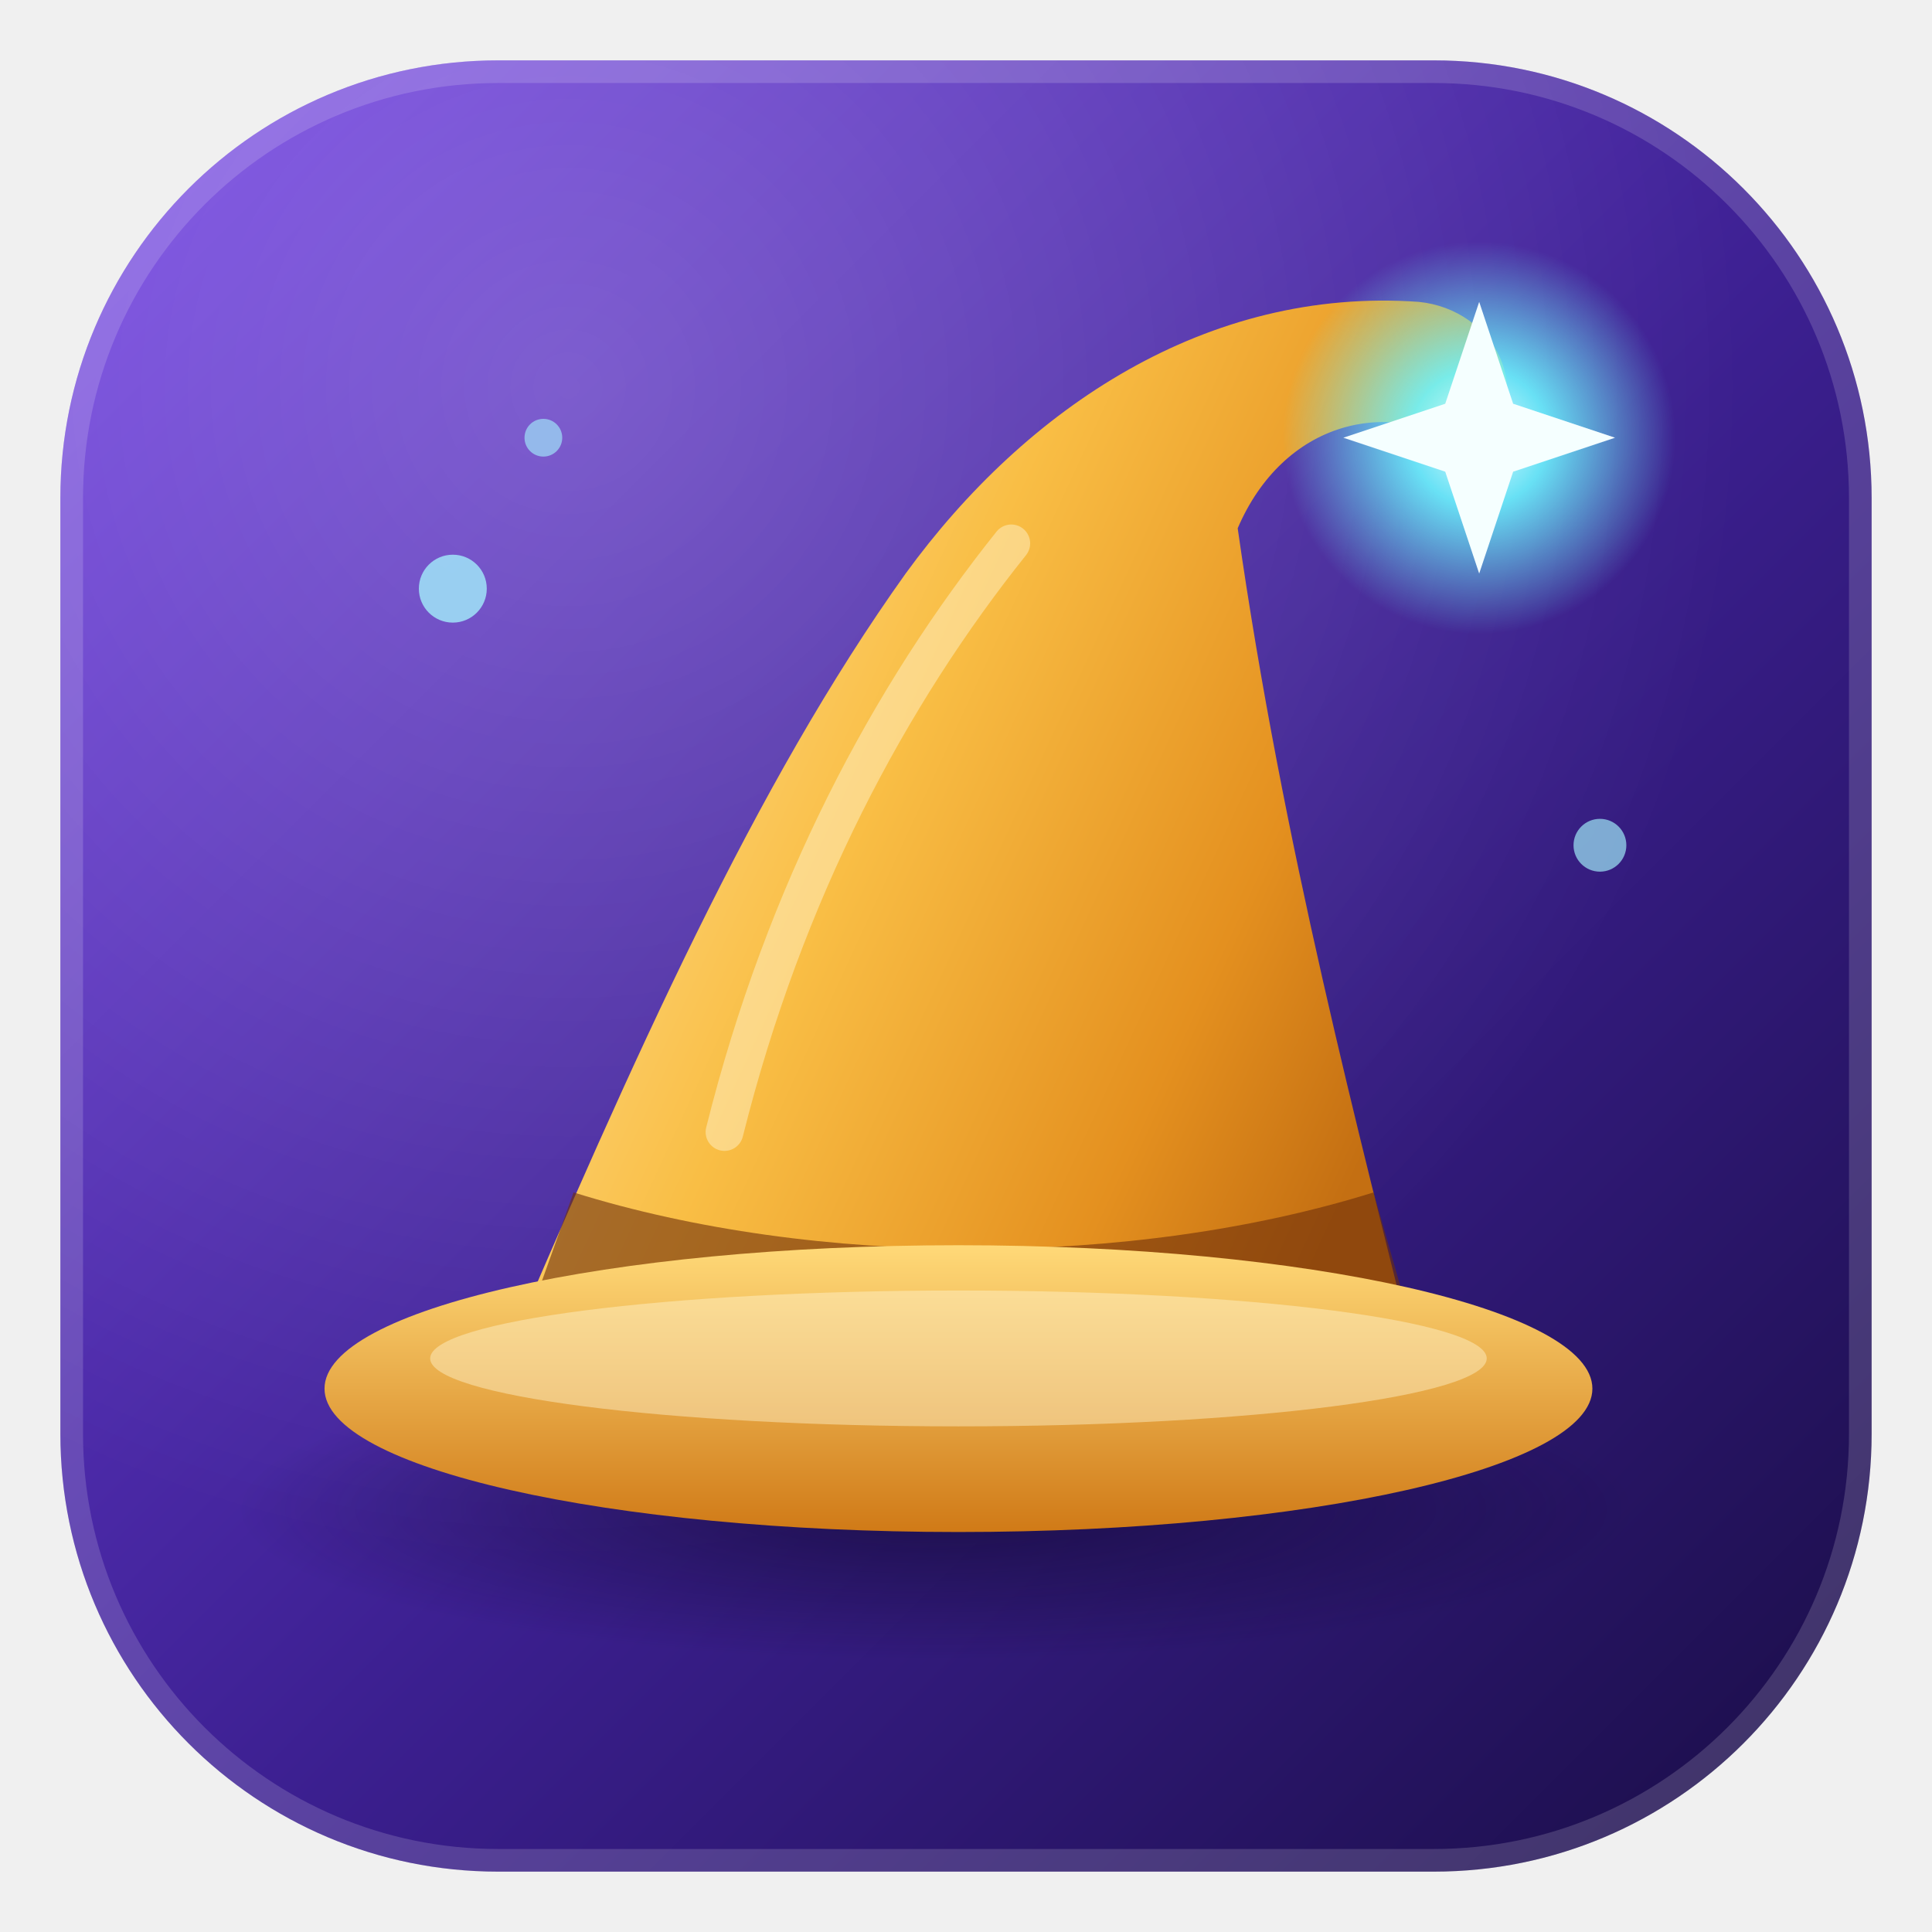
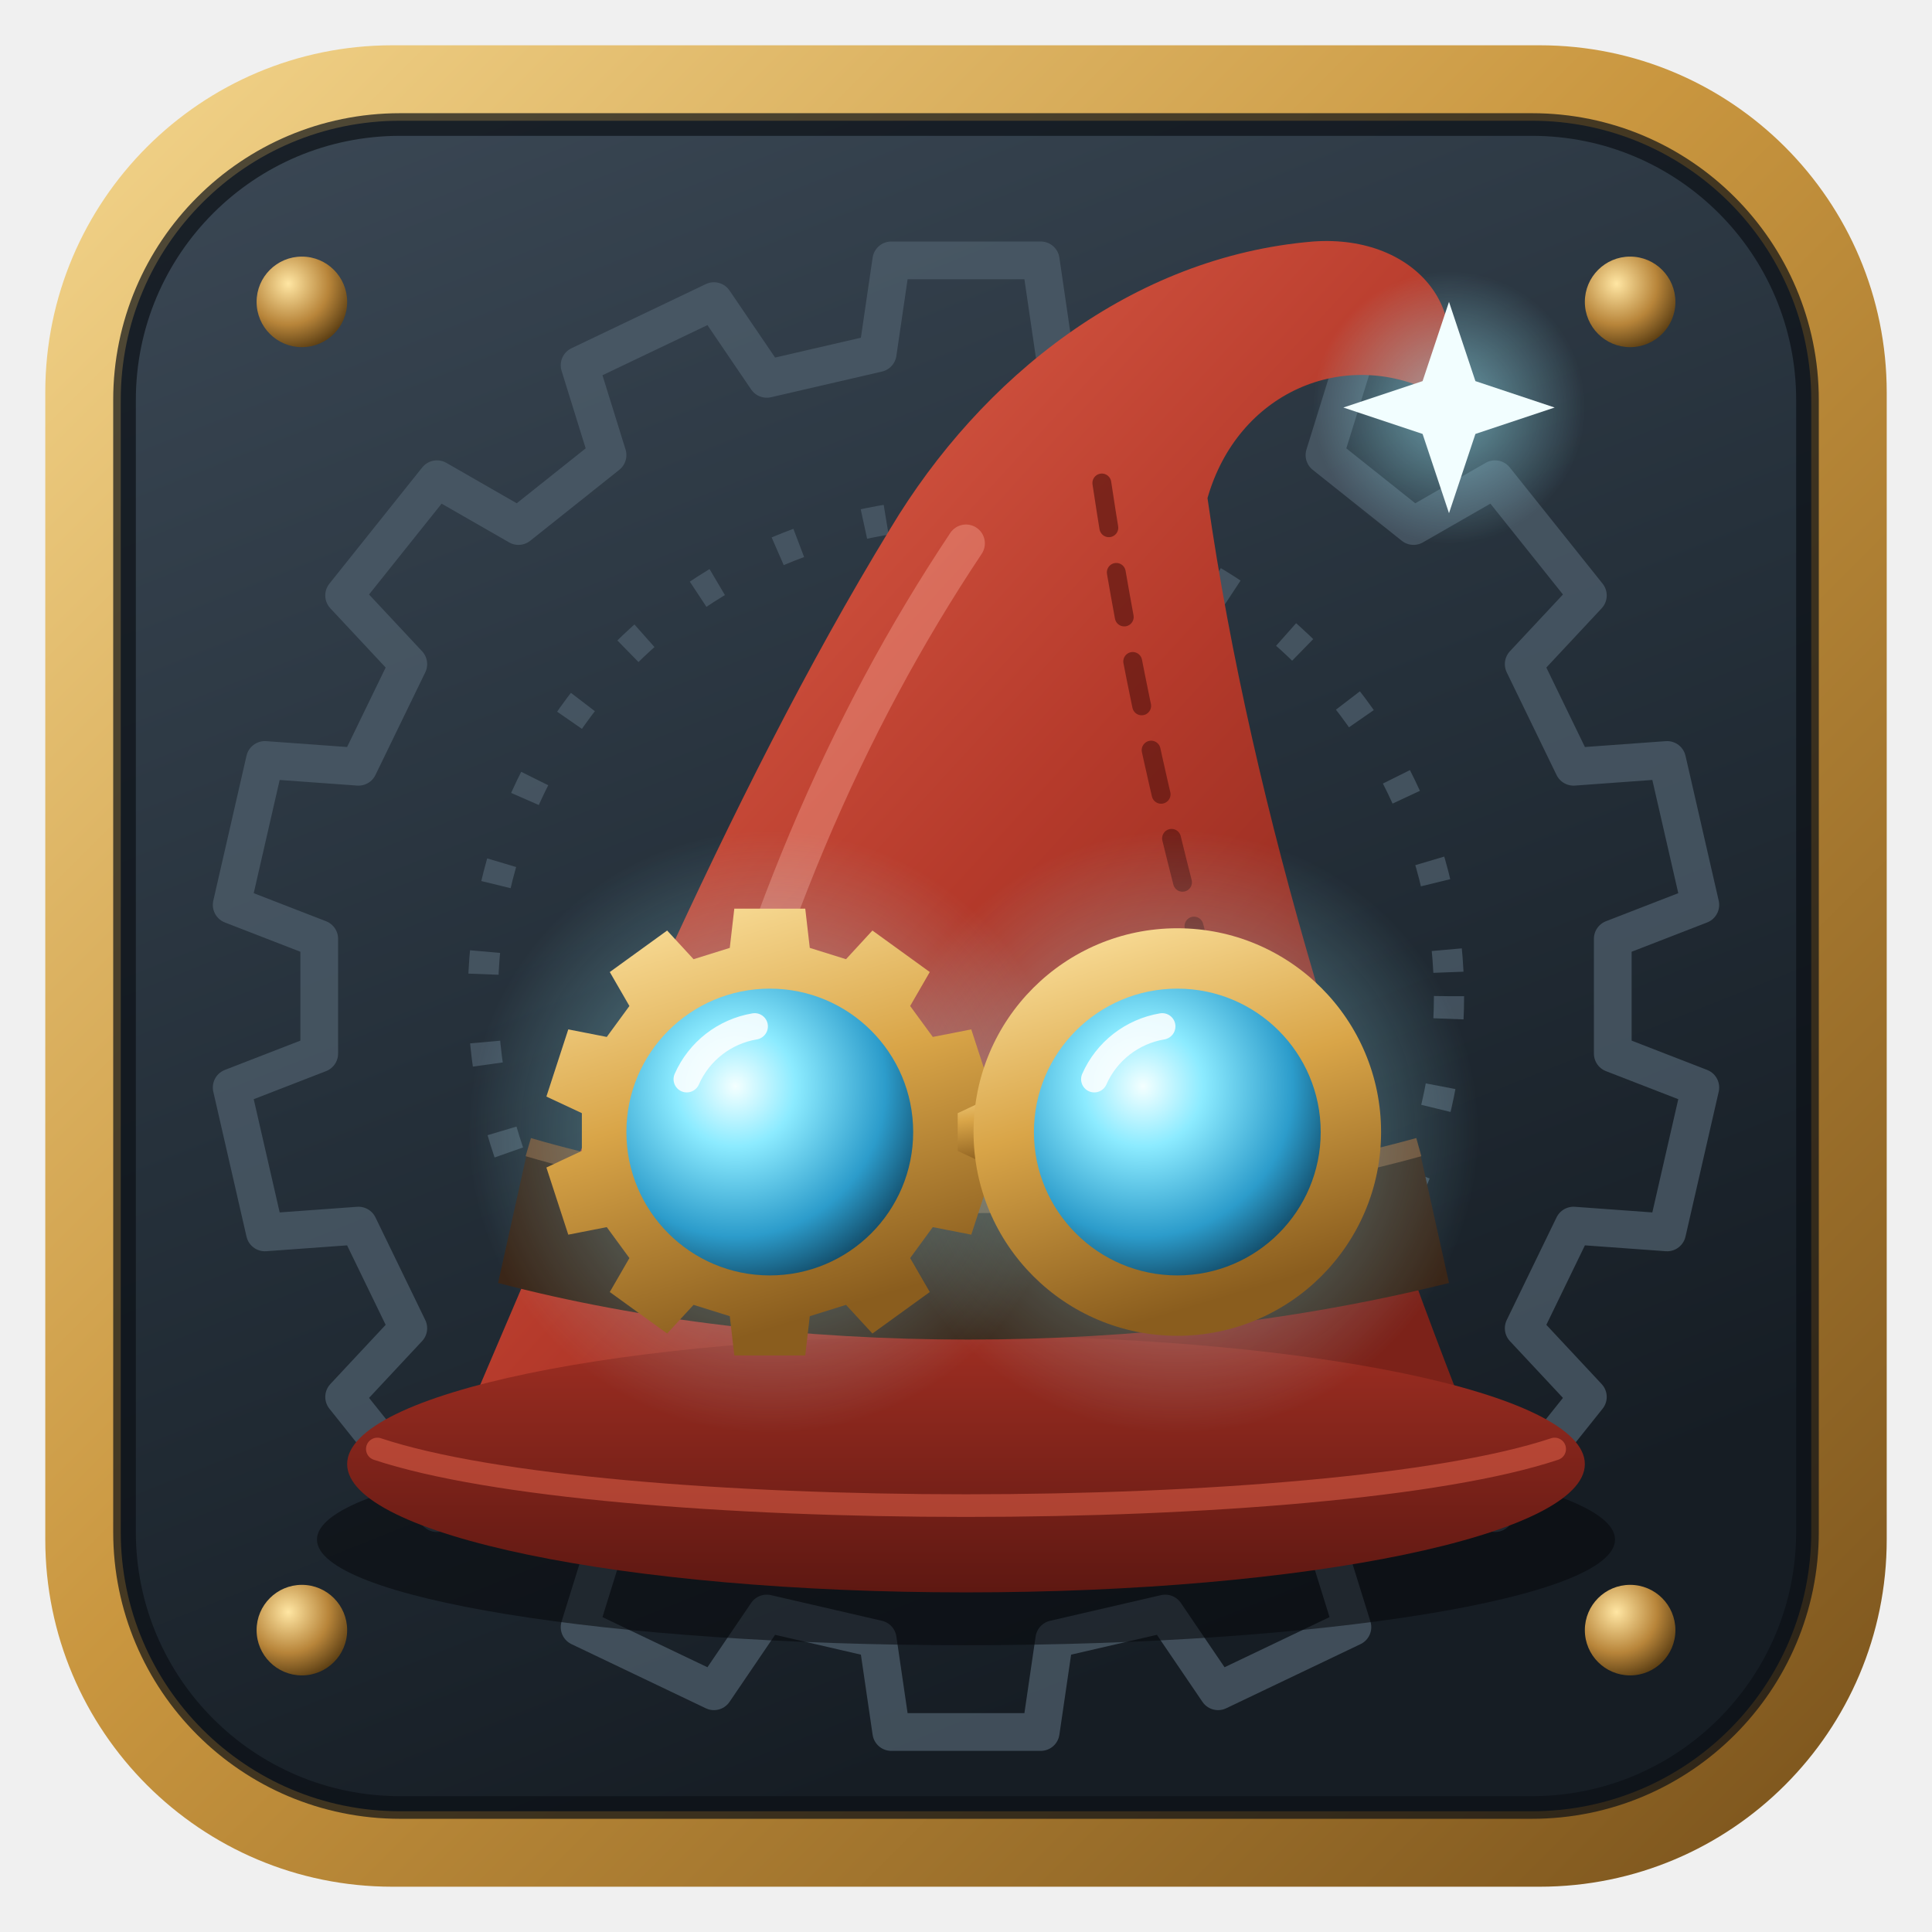
<svg xmlns="http://www.w3.org/2000/svg" viewBox="0 0 256 256">
  <defs>
-     <linearGradient id="tile" x1="0" y1="0" x2="1" y2="1">
-       <stop offset="0" stop-color="#7444E6" />
-       <stop offset="0.55" stop-color="#3B1F8F" />
-       <stop offset="1" stop-color="#190D45" />
+     <linearGradient id="plate" x1="0" y1="0" x2="0.4" y2="1">
+       <stop offset="0" stop-color="#3B4855" />
+       <stop offset="0.55" stop-color="#25303A" />
+       <stop offset="1" stop-color="#161D24" />
    </linearGradient>
-     <radialGradient id="sheen" cx="0.28" cy="0.18" r="0.65">
-       <stop offset="0" stop-color="#FFFFFF" stop-opacity="0.20" />
-       <stop offset="1" stop-color="#FFFFFF" stop-opacity="0" />
-     </radialGradient>
-     <linearGradient id="gold" gradientUnits="userSpaceOnUse" x1="66" y1="60" x2="196" y2="120">
-       <stop offset="0" stop-color="#FFE8A8" />
-       <stop offset="0.45" stop-color="#F9BE45" />
-       <stop offset="0.8" stop-color="#E4901F" />
-       <stop offset="1" stop-color="#C46F12" />
+     <linearGradient id="bezel" x1="0" y1="0" x2="1" y2="1">
+       <stop offset="0" stop-color="#F3D58C" />
+       <stop offset="0.45" stop-color="#C9963F" />
+       <stop offset="1" stop-color="#7A531C" />
+     </linearGradient>
+     <linearGradient id="cloth" gradientUnits="userSpaceOnUse" x1="70" y1="60" x2="190" y2="170">
+       <stop offset="0" stop-color="#E0604A" />
+       <stop offset="0.5" stop-color="#B53A2B" />
+       <stop offset="1" stop-color="#7C2219" />
    </linearGradient>
    <linearGradient id="brim" x1="0" y1="0" x2="0" y2="1">
-       <stop offset="0" stop-color="#FFD978" />
-       <stop offset="1" stop-color="#D07A17" />
+       <stop offset="0" stop-color="#9E2E22" />
+       <stop offset="1" stop-color="#5E1812" />
    </linearGradient>
-     <radialGradient id="spark" cx="0.5" cy="0.5" r="0.5">
-       <stop offset="0" stop-color="#F0FFFF" />
-       <stop offset="0.35" stop-color="#6CF5FF" stop-opacity="0.9" />
-       <stop offset="1" stop-color="#6CF5FF" stop-opacity="0" />
+     <linearGradient id="rim" x1="0" y1="0" x2="0.3" y2="1">
+       <stop offset="0" stop-color="#FFE7A6" />
+       <stop offset="0.5" stop-color="#D9A548" />
+       <stop offset="1" stop-color="#8A5D1E" />
+     </linearGradient>
+     <radialGradient id="lens" cx="0.38" cy="0.34" r="0.7">
+       <stop offset="0" stop-color="#F4FFFF" />
+       <stop offset="0.3" stop-color="#8CEBFF" />
+       <stop offset="0.75" stop-color="#2C9CCB" />
+       <stop offset="1" stop-color="#14516F" />
    </radialGradient>
-     <radialGradient id="ground" cx="0.5" cy="0.5" r="0.5">
-       <stop offset="0" stop-color="#0B0624" stop-opacity="0.55" />
-       <stop offset="1" stop-color="#0B0624" stop-opacity="0" />
+     <radialGradient id="glow" cx="0.5" cy="0.5" r="0.5">
+       <stop offset="0" stop-color="#9FF1FF" stop-opacity="0.55" />
+       <stop offset="1" stop-color="#9FF1FF" stop-opacity="0" />
+     </radialGradient>
+     <radialGradient id="rivet" cx="0.35" cy="0.3" r="0.75">
+       <stop offset="0" stop-color="#FFE6A3" />
+       <stop offset="0.6" stop-color="#B8853A" />
+       <stop offset="1" stop-color="#5C3F14" />
    </radialGradient>
  </defs>
-   <rect x="8" y="8" width="240" height="240" rx="58" fill="url(#tile)" />
-   <rect x="8" y="8" width="240" height="240" rx="58" fill="url(#sheen)" />
-   <rect x="9.5" y="9.5" width="237" height="237" rx="56.5" fill="none" stroke="#FFFFFF" stroke-opacity="0.16" stroke-width="3" />
-   <ellipse cx="124" cy="200" rx="92" ry="20" fill="url(#ground)" />
-   <path d="M66 182 C 84 140, 100 104, 120 76 C 136 54, 160 38, 188 40 C 198 41, 204 52, 196 60 C 184 52, 170 56, 164 70 C 170 112, 180 150, 188 182 Z" fill="url(#gold)" />
-   <path d="M96 150 C 104 118, 118 92, 134 72" fill="none" stroke="#FFF6D6" stroke-opacity="0.45" stroke-width="5" stroke-linecap="round" />
-   <path d="M76 158 C 108 168, 150 168, 182 158 L 186 172 C 150 182, 106 182, 71 172 Z" fill="#6E2F0A" fill-opacity="0.6" />
-   <ellipse cx="127" cy="184" rx="84" ry="19" fill="url(#brim)" />
-   <ellipse cx="127" cy="180" rx="70" ry="9" fill="#FFF4CF" fill-opacity="0.45" />
-   <circle cx="196" cy="58" r="26" fill="url(#spark)" />
-   <path d="M196 40 L200.5 53.5 L214 58 L200.5 62.5 L196 76 L191.5 62.5 L178 58 L191.5 53.5 Z" fill="#F5FFFF" />
-   <circle cx="60" cy="78" r="4.5" fill="#A6F8FF" fill-opacity="0.75" />
-   <circle cx="72" cy="58" r="2.5" fill="#A6F8FF" fill-opacity="0.6" />
-   <circle cx="212" cy="112" r="3.5" fill="#A6F8FF" fill-opacity="0.65" />
+   <rect x="6" y="6" width="244" height="244" rx="46" fill="url(#bezel)" />
+   <rect x="16" y="16" width="224" height="224" rx="37" fill="url(#plate)" />
+   <rect x="16.5" y="16.5" width="223" height="223" rx="36.5" fill="none" stroke="#0C1116" stroke-opacity="0.7" stroke-width="3" />
+   <g fill="url(#rivet)">
+     <circle cx="40" cy="40" r="6" />
+     <circle cx="216" cy="40" r="6" />
+     <circle cx="40" cy="216" r="6" />
+     <circle cx="216" cy="216" r="6" />
+   </g>
+   <g fill="none" stroke="#4E5D6B" stroke-opacity="0.75">
+     <path stroke-width="5" stroke-linejoin="round" d="M116.3 46.8 L118.1 34.5 L137.9 34.5 L139.7 46.8 L154.4 50.2 L161.4 39.9 L179.2 48.4 L175.5 60.3 L187.3 69.7 L198.1 63.5 L210.4 78.9 L201.9 88.0 L208.5 101.6 L220.9 100.7 L225.3 119.9 L213.7 124.4 L213.7 139.6 L225.3 144.1 L220.9 163.3 L208.5 162.4 L201.9 176.0 L210.4 185.1 L198.1 200.5 L187.3 194.3 L175.5 203.7 L179.2 215.6 L161.4 224.1 L154.4 213.8 L139.7 217.2 L137.9 229.5 L118.1 229.5 L116.3 217.2 L101.6 213.8 L94.6 224.1 L76.8 215.6 L80.5 203.7 L68.7 194.3 L57.9 200.5 L45.6 185.1 L54.1 176.0 L47.5 162.4 L35.1 163.3 L30.7 144.1 L42.3 139.6 L42.3 124.4 L30.7 119.9 L35.1 100.7 L47.5 101.6 L54.1 88.0 L45.6 78.9 L57.9 63.5 L68.7 69.7 L80.5 60.3 L76.8 48.4 L94.6 39.9 L101.6 50.2 Z" />
+     <circle cx="128" cy="132" r="64" stroke-width="4" stroke-dasharray="3 9" />
+   </g>
+   <ellipse cx="128" cy="204" rx="86" ry="14" fill="#06090C" fill-opacity="0.55" />
+   <path d="M60 192 C 78 150, 96 106, 118 70 C 130 50, 150 34, 174 32 C 188 31, 196 42, 190 52 C 178 46, 164 52, 160 66 C 166 108, 180 152, 196 192 Z" fill="url(#cloth)" />
+   <path d="M92 158 C 100 124, 112 96, 128 72" fill="none" stroke="#FFB3A0" stroke-opacity="0.35" stroke-width="5" stroke-linecap="round" />
+   <path d="M146 64 C 152 104, 162 140, 174 172" fill="none" stroke="#5E1812" stroke-opacity="0.7" stroke-width="2.5" stroke-dasharray="6 6" stroke-linecap="round" />
+   <ellipse cx="128" cy="194" rx="82" ry="17" fill="url(#brim)" />
+   <path d="M50 192 C 80 202, 176 202, 206 192" fill="none" stroke="#E0604A" stroke-opacity="0.55" stroke-width="3" stroke-linecap="round" />
+   <path d="M70 152 C 104 162, 152 162, 188 152 L 192 170 C 152 180, 104 180, 66 170 Z" fill="#3A2618" />
+   <path d="M70 152 C 104 162, 152 162, 188 152" fill="none" stroke="#6E4A2E" stroke-width="2.5" />
+   <circle cx="102" cy="150" r="40" fill="url(#glow)" />
+   <circle cx="156" cy="150" r="40" fill="url(#glow)" />
+   <rect x="118" y="144" width="22" height="11" rx="3" fill="url(#rim)" />
+   <g fill="url(#rim)">
+     <path d="M96.7 125.6 L97.3 120.4 L106.7 120.4 L107.3 125.6 L112.1 127.1 L115.6 123.3 L123.2 128.8 L120.6 133.3 L123.6 137.4 L128.7 136.4 L131.6 145.3 L126.9 147.5 L126.9 152.5 L131.6 154.7 L128.7 163.6 L123.6 162.6 L120.6 166.7 L123.2 171.2 L115.6 176.7 L112.1 172.9 L107.3 174.4 L106.7 179.6 L97.3 179.6 L96.7 174.4 L91.9 172.9 L88.4 176.7 L80.8 171.2 L83.4 166.7 L80.4 162.6 L75.3 163.6 L72.4 154.7 L77.1 152.5 L77.1 147.5 L72.4 145.3 L75.3 136.4 L80.4 137.4 L83.4 133.3 L80.8 128.8 L88.4 123.3 L91.9 127.1 Z" />
+     <circle cx="156" cy="150" r="27" />
+   </g>
+   <circle cx="102" cy="150" r="19" fill="url(#lens)" />
+   <circle cx="156" cy="150" r="19" fill="url(#lens)" />
+   <path d="M91 143 a 12 12 0 0 1 9 -7" fill="none" stroke="#FFFFFF" stroke-opacity="0.85" stroke-width="3.5" stroke-linecap="round" />
+   <path d="M145 143 a 12 12 0 0 1 9 -7" fill="none" stroke="#FFFFFF" stroke-opacity="0.85" stroke-width="3.5" stroke-linecap="round" />
+   <circle cx="192" cy="54" r="18" fill="url(#glow)" />
+   <path d="M192 40 L195.5 50.5 L206 54 L195.5 57.5 L192 68 L188.5 57.5 L178 54 L188.5 50.5 Z" fill="#F2FEFF" />
</svg>
